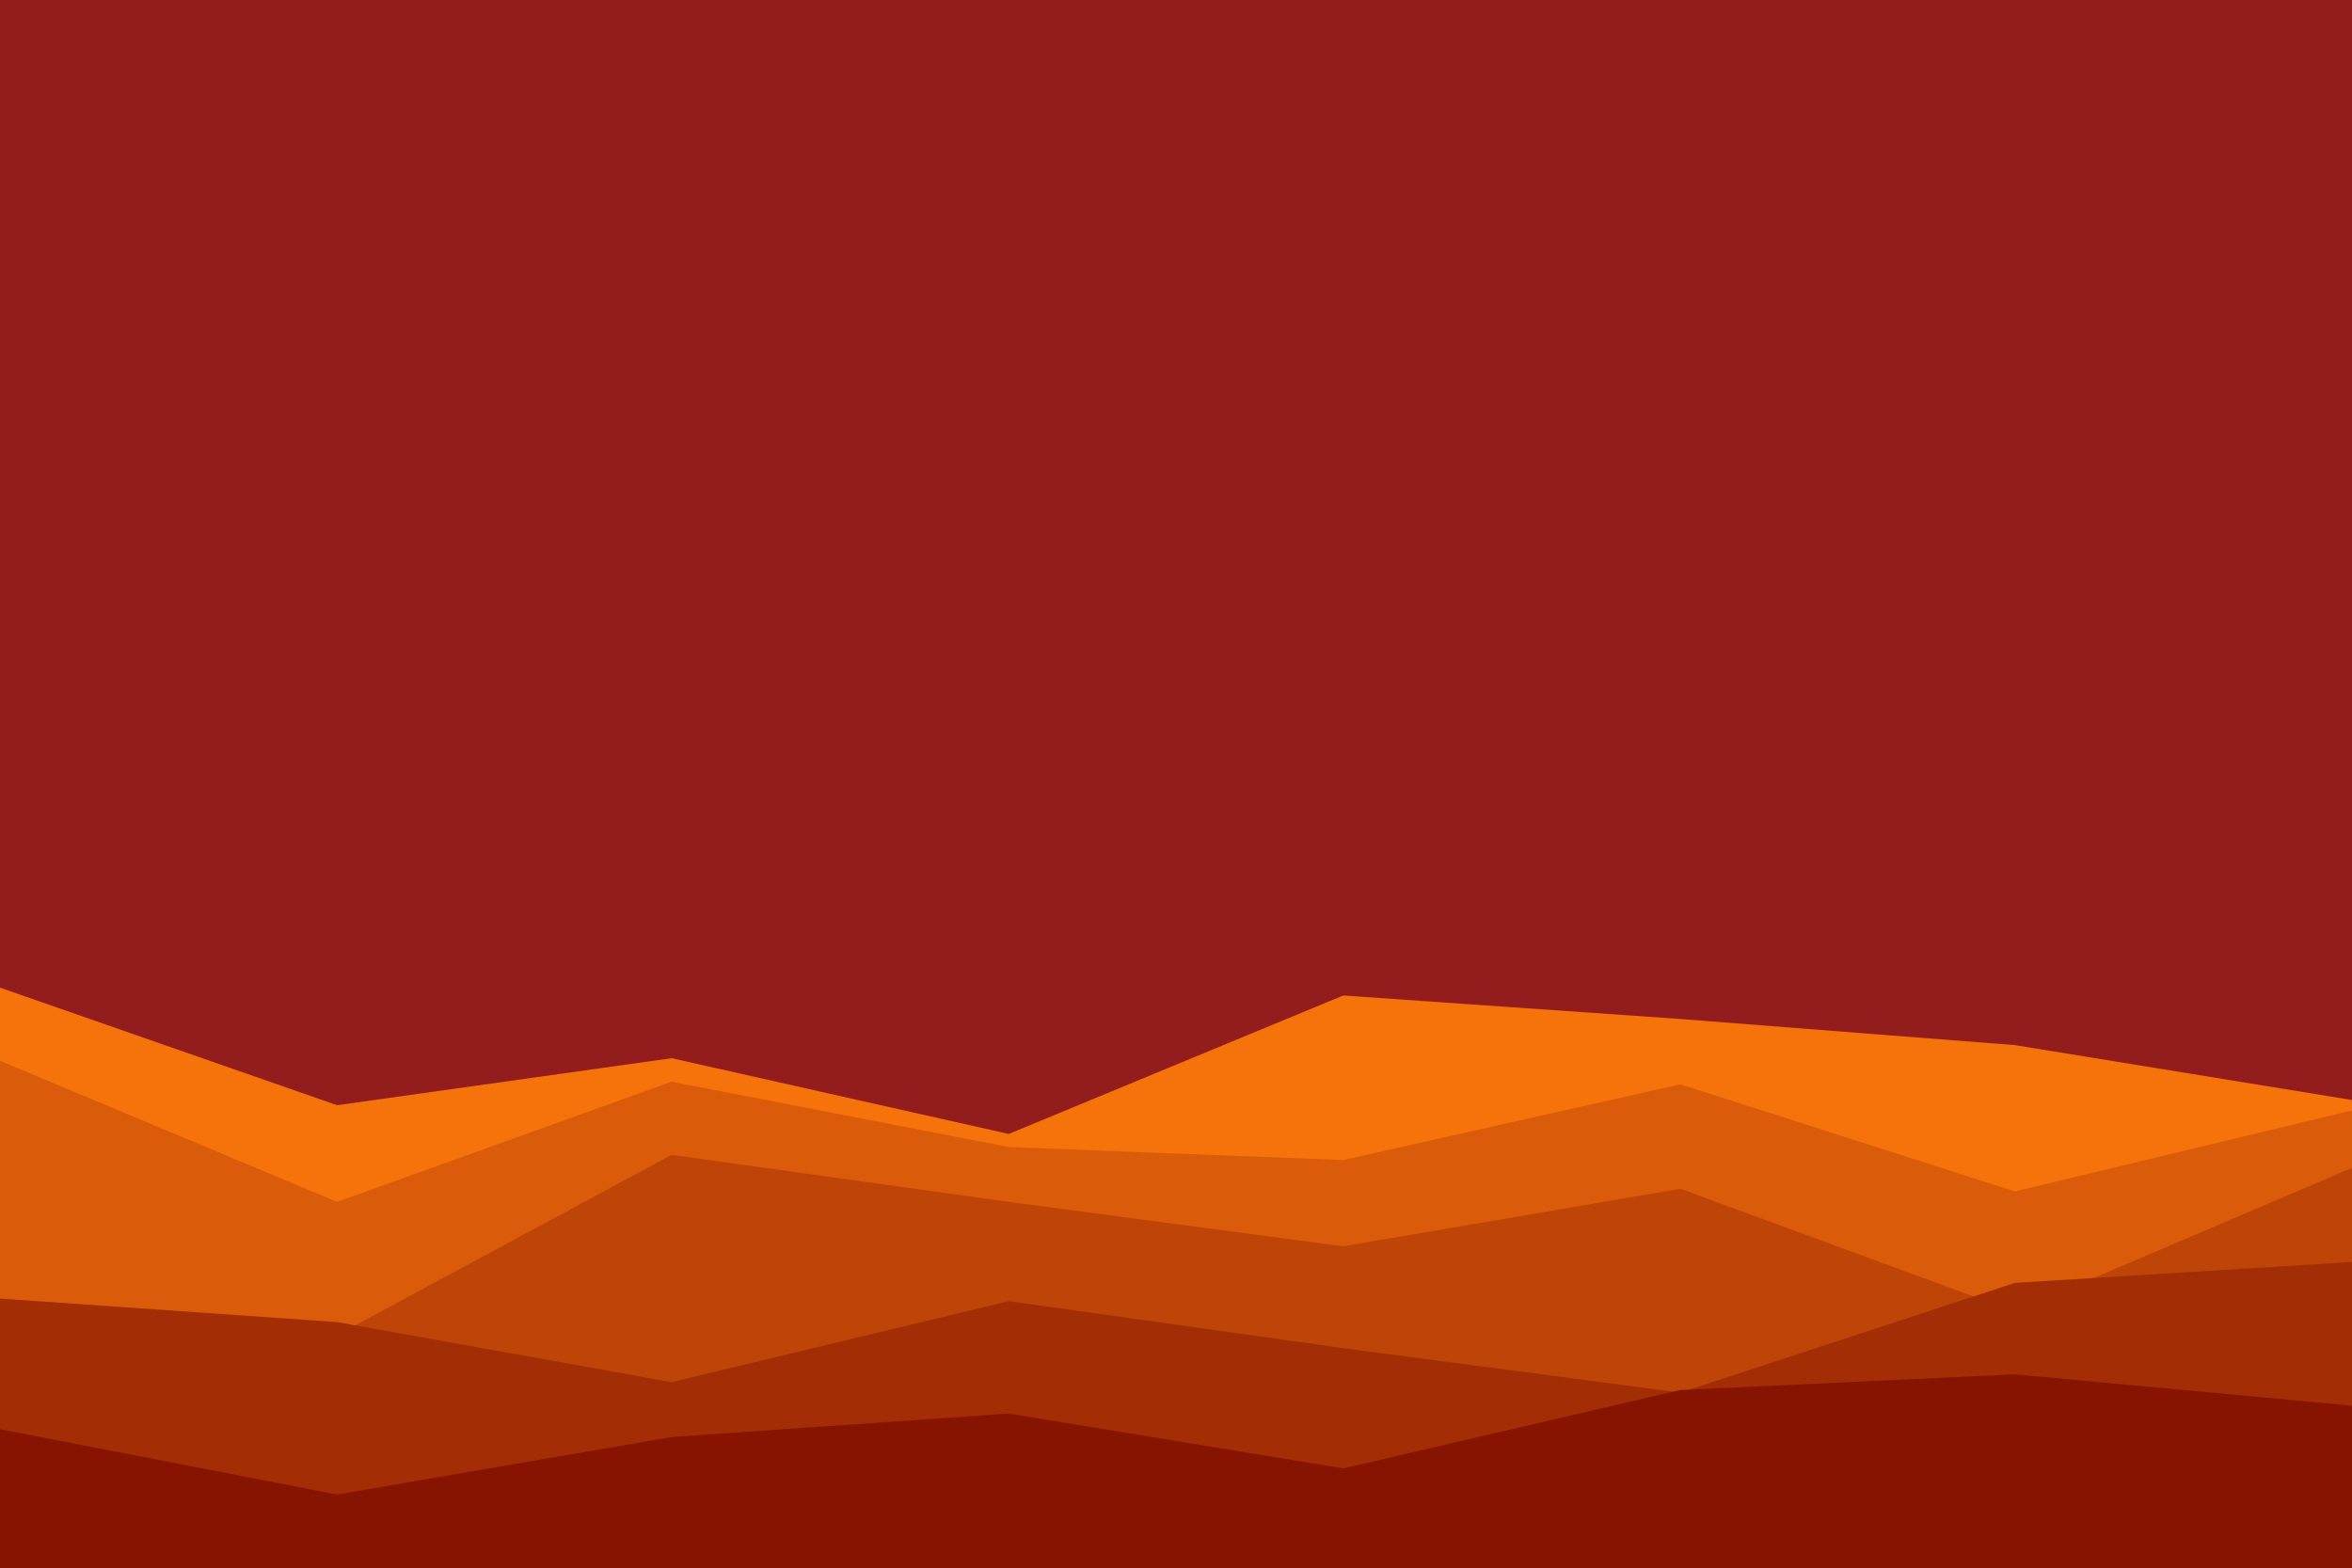
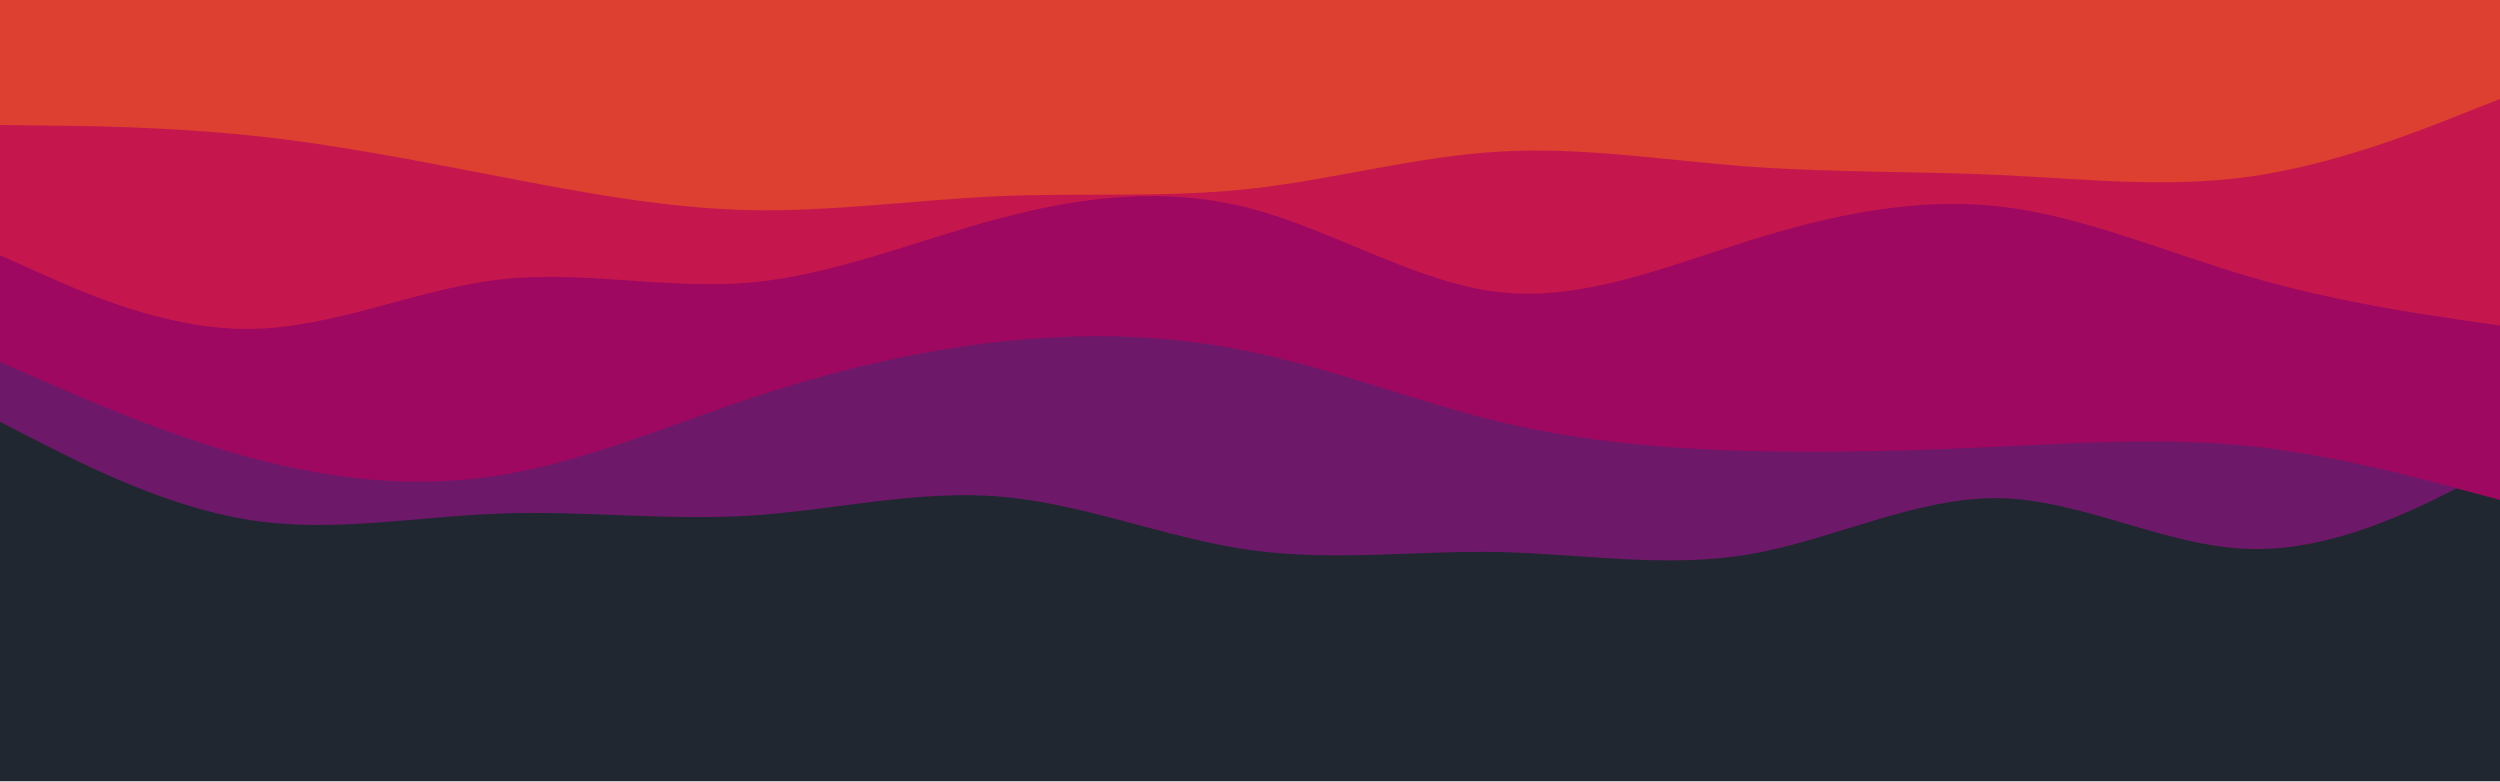
- <svg xmlns="http://www.w3.org/2000/svg" id="visual" viewBox="0 0 900 600" width="900" height="600" version="1.1">
-   <rect x="0" y="0" width="900" height="600" fill="#931C1C" />
-   <path d="M0 378L129 423L257 405L386 434L514 381L643 390L771 400L900 421L900 601L771 601L643 601L514 601L386 601L257 601L129 601L0 601Z" fill="#f5730a" />
-   <path d="M0 406L129 460L257 414L386 439L514 444L643 415L771 456L900 425L900 601L771 601L643 601L514 601L386 601L257 601L129 601L0 601Z" fill="#da5b09" />
-   <path d="M0 501L129 511L257 442L386 460L514 477L643 455L771 502L900 447L900 601L771 601L643 601L514 601L386 601L257 601L129 601L0 601Z" fill="#be4407" />
-   <path d="M0 497L129 506L257 529L386 498L514 516L643 533L771 491L900 483L900 601L771 601L643 601L514 601L386 601L257 601L129 601L0 601Z" fill="#a32d04" />
-   <path d="M0 547L129 572L257 550L386 541L514 562L643 532L771 526L900 538L900 601L771 601L643 601L514 601L386 601L257 601L129 601L0 601Z" fill="#871400" />
+ <svg xmlns="http://www.w3.org/2000/svg" id="visual" viewBox="0 0 960 300" width="960" height="300" version="1.1">
+   <rect x="0" y="0" width="960" height="300" fill="#202731" />
+   <path d="M0 162L16 170.2C32 178.3 64 194.7 96 199.7C128 204.7 160 198.3 192 197.2C224 196 256 200 288 198C320 196 352 188 384 190.7C416 193.3 448 206.7 480 211.2C512 215.7 544 211.3 576 212C608 212.7 640 218.3 672 212.8C704 207.3 736 190.7 768 191.3C800 192 832 210 864 210.8C896 211.7 928 195.3 944 187.2L960 179L960 0L944 0C928 0 896 0 864 0C832 0 800 0 768 0C736 0 704 0 672 0C640 0 608 0 576 0C544 0 512 0 480 0C448 0 416 0 384 0C352 0 320 0 288 0C256 0 224 0 192 0C160 0 128 0 96 0C64 0 32 0 16 0L0 0Z" fill="#6e1869" />
+   <path d="M0 139L16 146C32 153 64 167 96 175.7C128 184.3 160 187.7 192 182.5C224 177.3 256 163.7 288 153C320 142.3 352 134.7 384 131.2C416 127.7 448 128.3 480 135C512 141.7 544 154.3 576 162C608 169.7 640 172.3 672 173.2C704 174 736 173 768 171.5C800 170 832 168 864 171.3C896 174.7 928 183.3 944 187.7L960 192L960 0L944 0C928 0 896 0 864 0C832 0 800 0 768 0C736 0 704 0 672 0C640 0 608 0 576 0C544 0 512 0 480 0C448 0 416 0 384 0C352 0 320 0 288 0C256 0 224 0 192 0C160 0 128 0 96 0C64 0 32 0 16 0L0 0Z" fill="#9e0861" />
+   <path d="M0 98L16 105.2C32 112.3 64 126.7 96 126.3C128 126 160 111 192 107.3C224 103.7 256 111.3 288 108.5C320 105.7 352 92.3 384 83.8C416 75.3 448 71.7 480 80C512 88.3 544 108.7 576 112.2C608 115.7 640 102.3 672 92.3C704 82.3 736 75.7 768 79.3C800 83 832 97 864 106.3C896 115.7 928 120.3 944 122.7L960 125L960 0L944 0C928 0 896 0 864 0C832 0 800 0 768 0C736 0 704 0 672 0C640 0 608 0 576 0C544 0 512 0 480 0C448 0 416 0 384 0C352 0 320 0 288 0C256 0 224 0 192 0C160 0 128 0 96 0C64 0 32 0 16 0L0 0Z" fill="#c5174d" />
+   <path d="M0 48L16 48.2C32 48.3 64 48.7 96 52C128 55.3 160 61.7 192 67.8C224 74 256 80 288 80.7C320 81.3 352 76.7 384 75.3C416 74 448 76 480 72.5C512 69 544 60 576 58.2C608 56.3 640 61.7 672 64C704 66.3 736 65.7 768 67.2C800 68.7 832 72.3 864 67.8C896 63.3 928 50.7 944 44.3L960 38L960 0L944 0C928 0 896 0 864 0C832 0 800 0 768 0C736 0 704 0 672 0C640 0 608 0 576 0C544 0 512 0 480 0C448 0 416 0 384 0C352 0 320 0 288 0C256 0 224 0 192 0C160 0 128 0 96 0C64 0 32 0 16 0L0 0Z" fill="#dd3f31" />
</svg>
